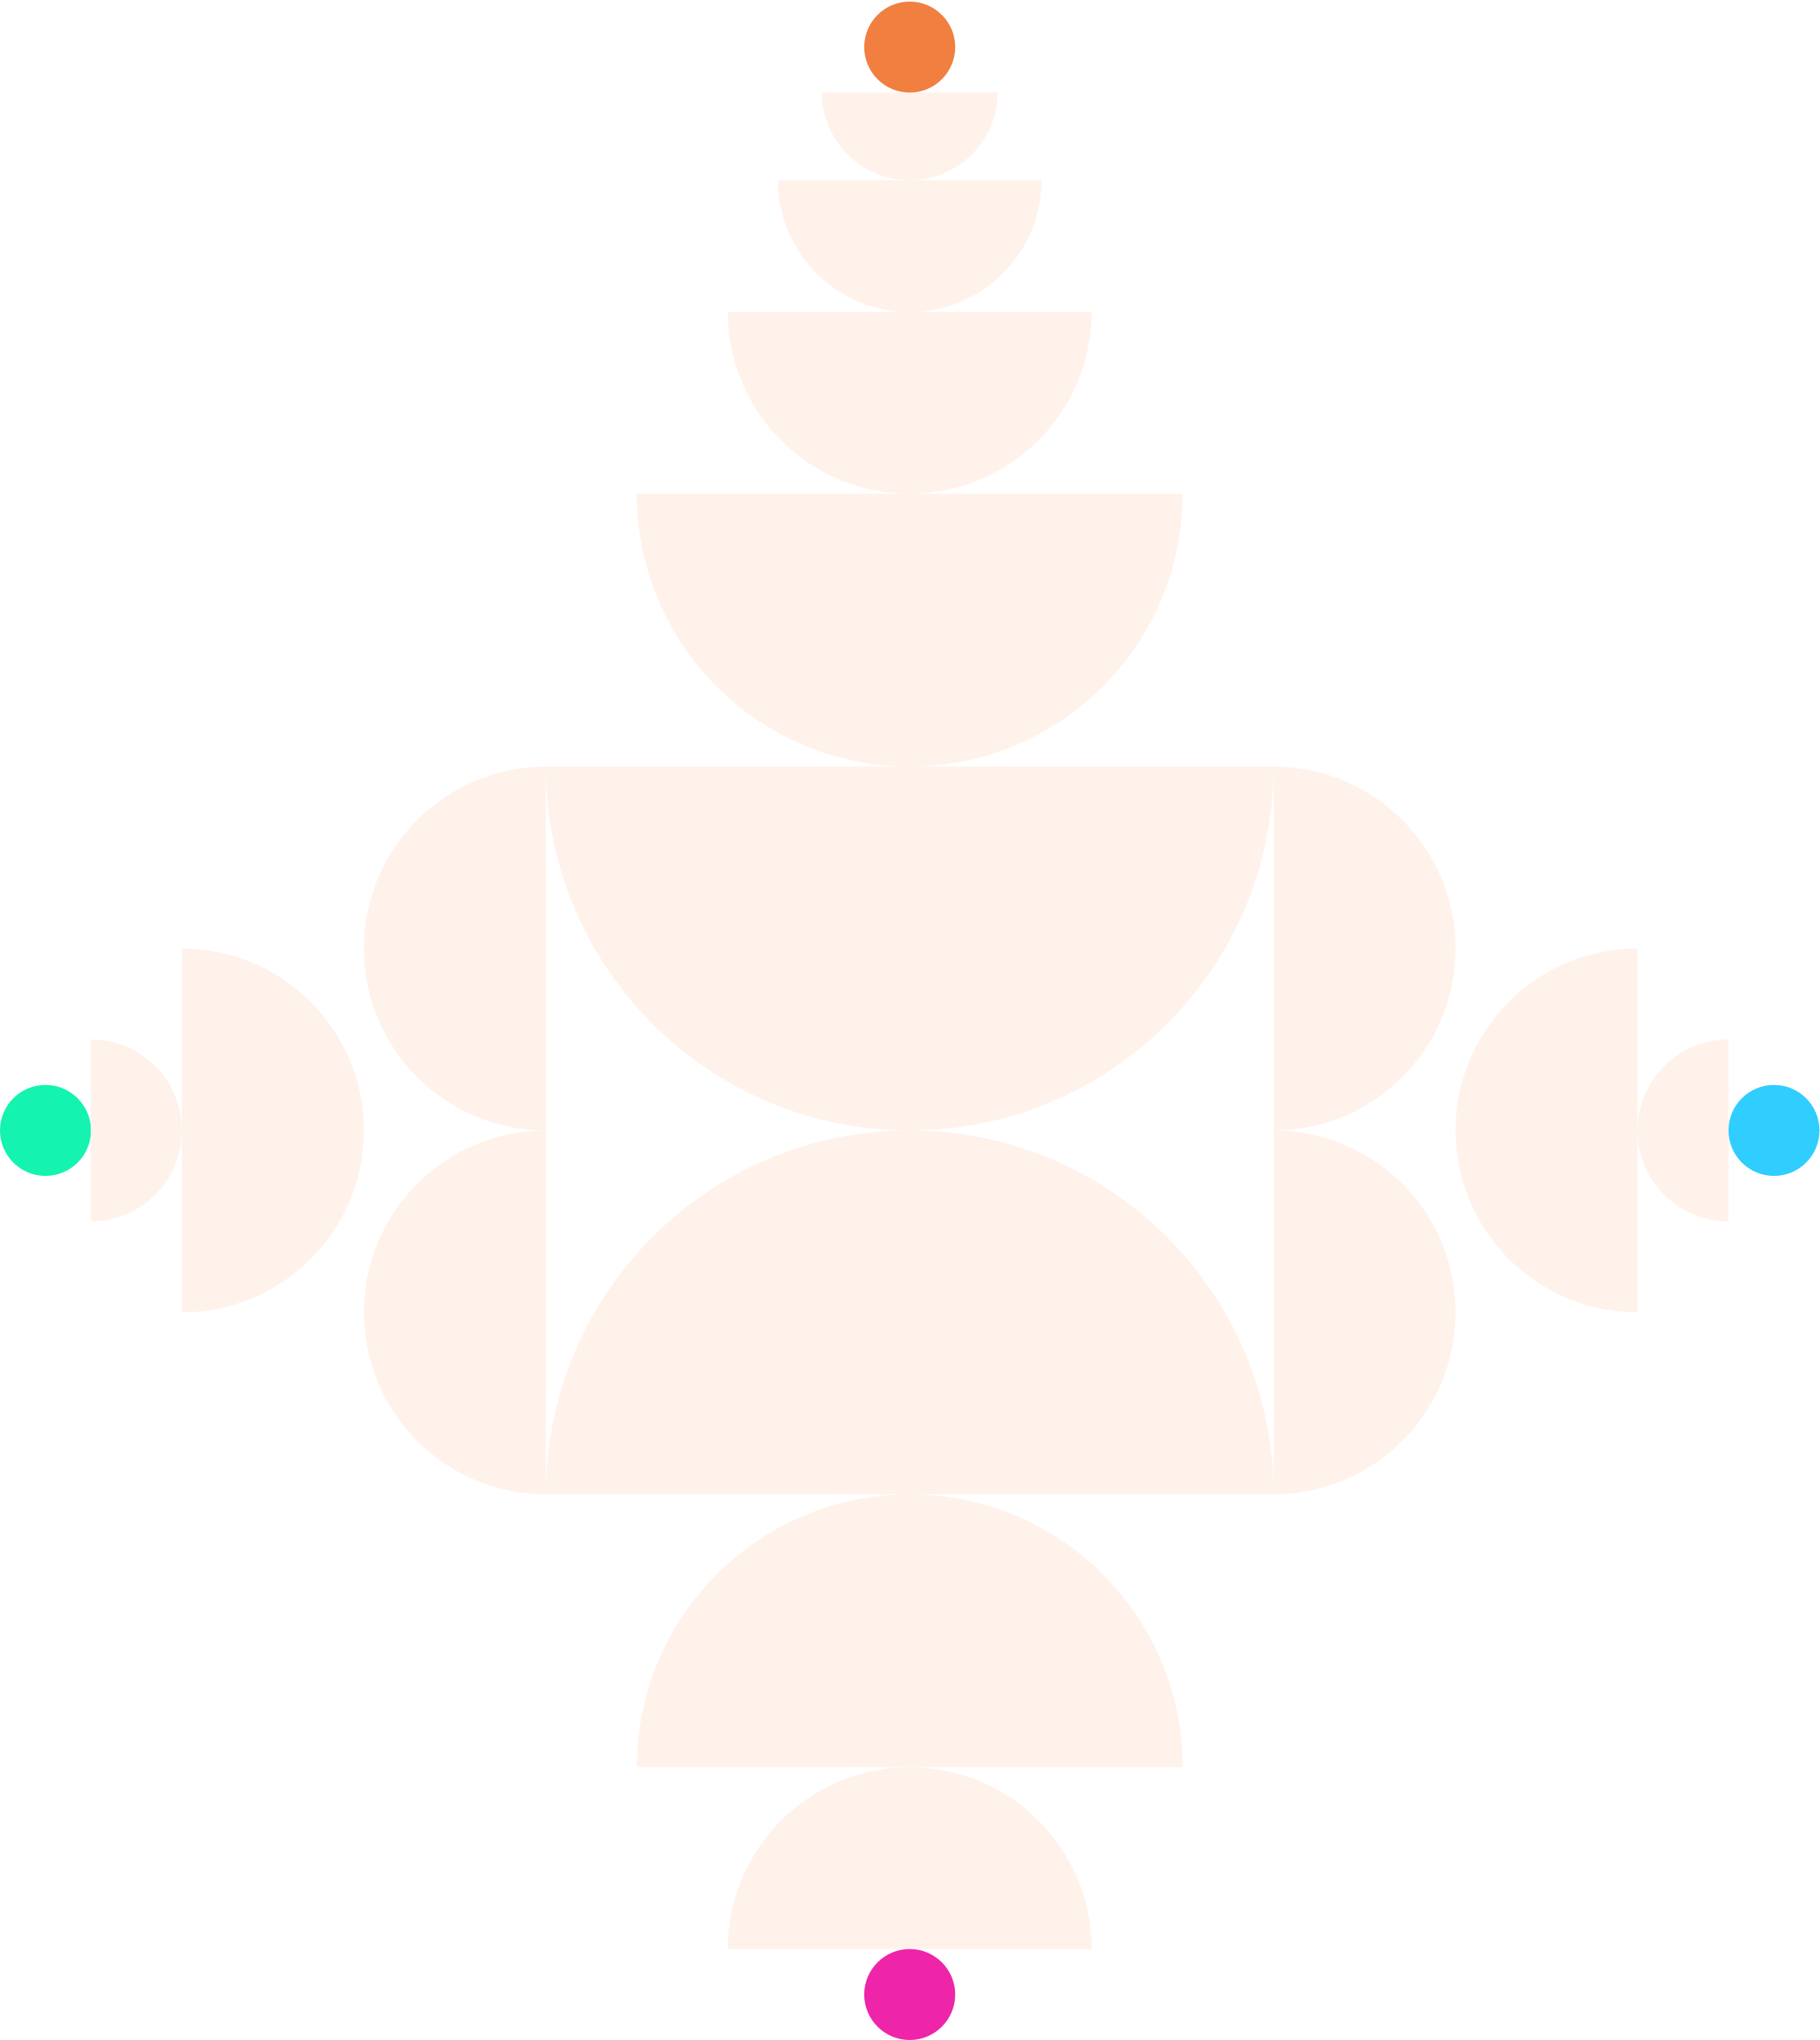
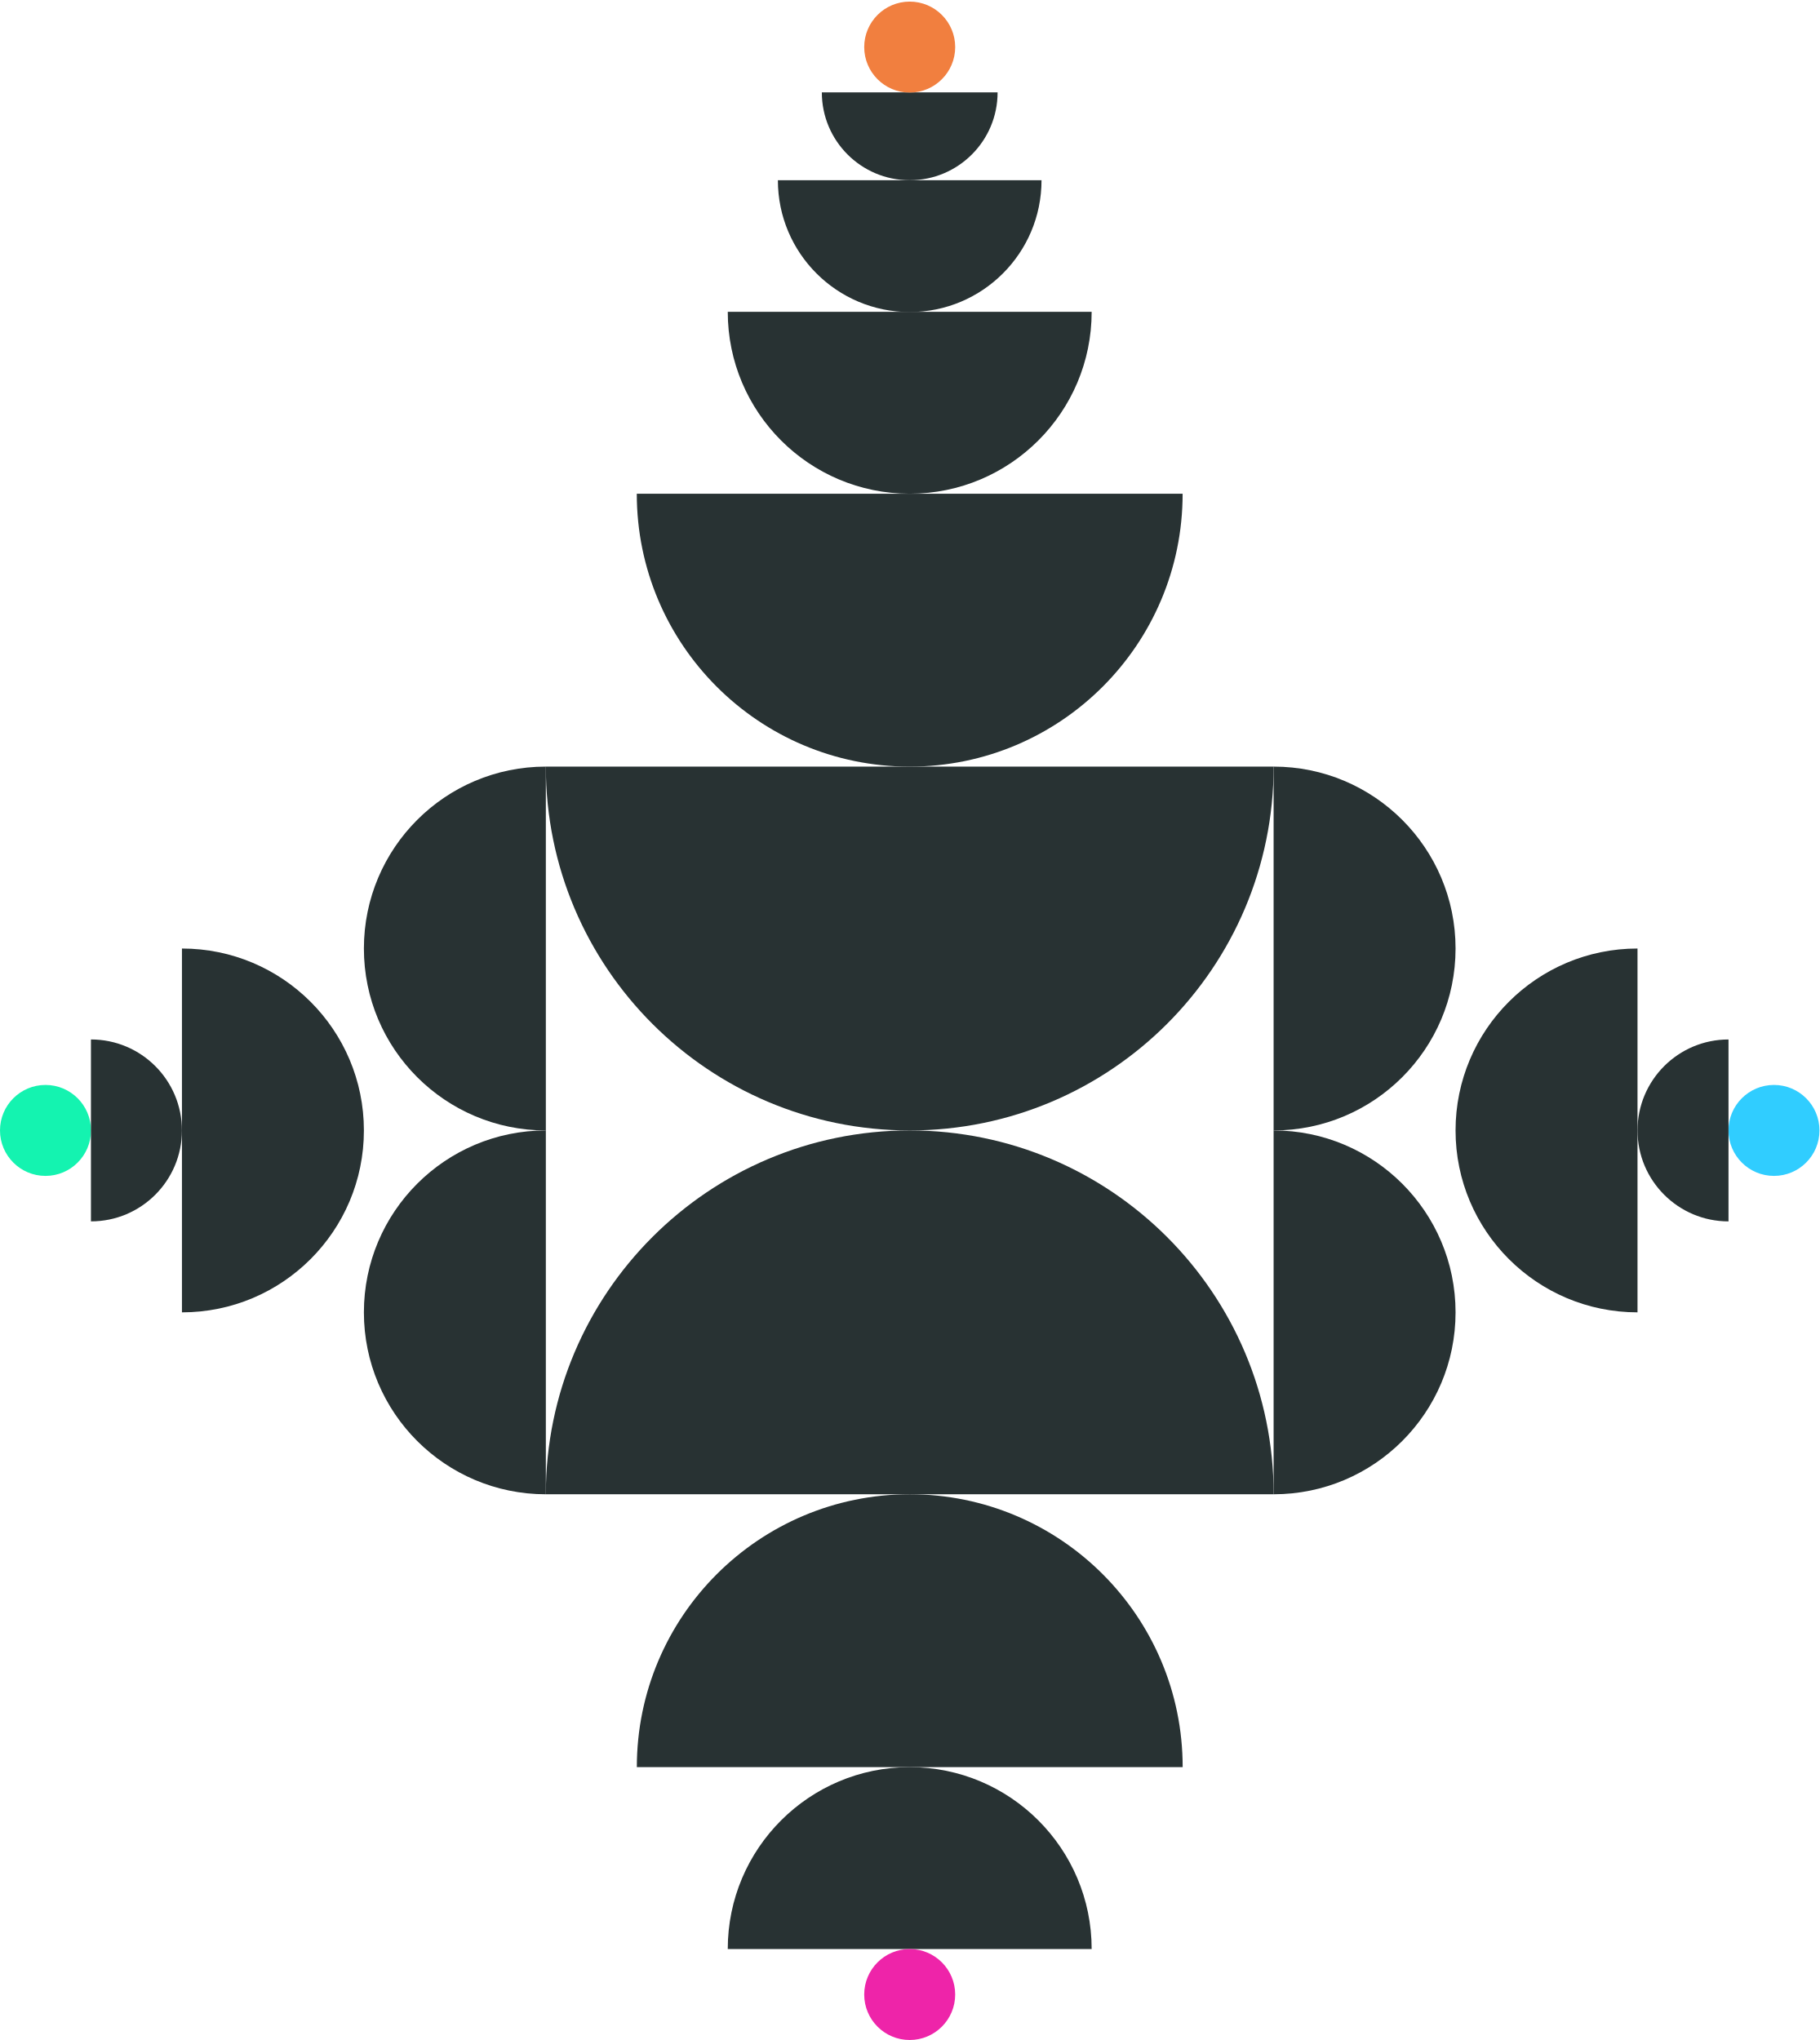
<svg xmlns="http://www.w3.org/2000/svg" width="453" height="508" viewBox="0 0 453 508" fill="none">
-   <path d="M135.902 372.102C135.902 322.065 176.465 281.501 226.503 281.501C276.54 281.501 317.103 322.065 317.103 372.102H135.902Z" fill="#FFF2EB" />
-   <path d="M158.555 440.054C158.555 402.527 188.977 372.104 226.505 372.104C264.033 372.104 294.455 402.527 294.455 440.054H158.555Z" fill="#FFF2EB" />
-   <path d="M317.098 372.104C342.117 372.104 362.398 351.822 362.398 326.804C362.398 301.785 342.117 281.503 317.098 281.503L317.098 372.104Z" fill="#FFF2EB" />
-   <path d="M135.902 372.104C110.883 372.104 90.602 351.822 90.602 326.804C90.602 301.785 110.883 281.503 135.902 281.503L135.902 372.104Z" fill="#FFF2EB" />
-   <path d="M317.098 281.501C342.117 281.501 362.398 261.22 362.398 236.201C362.398 211.182 342.117 190.9 317.098 190.9L317.098 281.501Z" fill="#FFF2EB" />
-   <path d="M135.902 281.501C110.883 281.501 90.602 261.22 90.602 236.201C90.602 211.182 110.883 190.9 135.902 190.9L135.902 281.501Z" fill="#FFF2EB" />
-   <path d="M317.102 190.901C317.102 240.938 276.538 281.501 226.501 281.501C176.464 281.501 135.901 240.938 135.901 190.901L317.102 190.901Z" fill="#FFF2EB" />
-   <path d="M181.195 485.353C181.195 460.334 201.477 440.052 226.496 440.052C251.515 440.052 271.797 460.334 271.797 485.353H181.195Z" fill="#FFF2EB" />
-   <path d="M294.445 122.954C294.445 160.482 264.023 190.904 226.495 190.904C188.967 190.904 158.545 160.482 158.545 122.954L294.445 122.954Z" fill="#FFF2EB" />
-   <path d="M271.797 77.644C271.797 102.663 251.515 122.945 226.496 122.945C201.477 122.945 181.196 102.663 181.196 77.644L271.797 77.644Z" fill="#FFF2EB" />
-   <path d="M259.316 44.884C259.316 63.01 244.623 77.704 226.497 77.704C208.371 77.704 193.677 63.01 193.677 44.884L259.316 44.884Z" fill="#FFF2EB" />
-   <path d="M248.375 23C248.375 35.084 238.579 44.88 226.495 44.88C214.411 44.88 204.615 35.084 204.615 23L248.375 23Z" fill="#FFF2EB" />
+   <path d="M135.903 372.101C135.903 322.064 176.466 281.501 226.504 281.501C276.541 281.501 317.104 322.064 317.104 372.101H135.903Z" fill="#283233" />
+   <path d="M158.556 440.055C158.556 402.527 188.978 372.104 226.506 372.104C264.034 372.104 294.456 402.527 294.456 440.055H158.556Z" fill="#283233" />
+   <path d="M317.098 372.104C342.117 372.104 362.398 351.823 362.398 326.804C362.398 301.785 342.117 281.503 317.098 281.503L317.098 372.104Z" fill="#283233" />
+   <path d="M135.902 372.104C110.883 372.104 90.602 351.823 90.602 326.804C90.602 301.785 110.883 281.503 135.902 281.503L135.902 372.104Z" fill="#283233" />
+   <path d="M317.098 281.501C342.117 281.501 362.398 261.219 362.398 236.2C362.398 211.182 342.117 190.9 317.098 190.9L317.098 281.501Z" fill="#283233" />
+   <path d="M135.902 281.501C110.883 281.501 90.602 261.219 90.602 236.2C90.602 211.182 110.883 190.9 135.902 190.9L135.902 281.501Z" fill="#283233" />
+   <path d="M317.102 190.901C317.102 240.938 276.538 281.501 226.501 281.501C176.464 281.501 135.901 240.938 135.901 190.901L317.102 190.901Z" fill="#283233" />
+   <path d="M181.194 485.352C181.194 460.334 201.476 440.052 226.495 440.052C251.514 440.052 271.796 460.334 271.796 485.352H181.194Z" fill="#283233" />
+   <path d="M294.444 122.954C294.444 160.482 264.022 190.904 226.494 190.904C188.966 190.904 158.544 160.482 158.544 122.954L294.444 122.954Z" fill="#283233" />
+   <path d="M271.796 77.644C271.796 102.663 251.514 122.944 226.495 122.944C201.476 122.944 181.195 102.663 181.195 77.644L271.796 77.644Z" fill="#283233" />
+   <path d="M259.314 44.885C259.314 63.01 244.621 77.704 226.495 77.704C208.369 77.704 193.675 63.01 193.675 44.885L259.314 44.885Z" fill="#283233" />
+   <path d="M248.376 23C248.376 35.084 238.58 44.88 226.496 44.88C214.412 44.88 204.616 35.084 204.616 23L248.376 23Z" fill="#283233" />
  <path d="M237.82 11.726C237.82 17.981 232.749 23.052 226.494 23.052C220.239 23.052 215.168 17.981 215.168 11.726C215.168 5.47 220.239 0.4 226.494 0.4C232.749 0.4 237.82 5.47 237.82 11.726Z" fill="#F17F3F" />
-   <path d="M237.82 496.673C237.82 502.929 232.749 507.999 226.494 507.999C220.239 507.999 215.168 502.929 215.168 496.673C215.168 490.418 220.239 485.347 226.494 485.347C232.749 485.347 237.82 490.418 237.82 496.673Z" fill="#EE24A9" />
+   <path d="M237.819 496.673C237.819 502.928 232.748 507.999 226.493 507.999C220.238 507.999 215.167 502.928 215.167 496.673C215.167 490.418 220.238 485.347 226.493 485.347C232.748 485.347 237.819 490.418 237.819 496.673Z" fill="#EE24A9" />
  <path d="M441.678 292.823C435.422 292.823 430.352 287.752 430.352 281.497C430.352 275.242 435.422 270.171 441.678 270.171C447.933 270.171 453.004 275.242 453.004 281.497C453.004 287.752 447.933 292.823 441.678 292.823Z" fill="#30CDFF" />
  <path d="M11.326 292.823C5.071 292.823 6.32189e-07 287.752 1.41203e-06 281.497C2.19188e-06 275.242 5.071 270.171 11.326 270.171C17.581 270.171 22.652 275.242 22.652 281.497C22.652 287.752 17.581 292.823 11.326 292.823Z" fill="#14F3B0" />
-   <path d="M407.699 326.8C382.68 326.8 362.398 306.518 362.398 281.499C362.398 256.48 382.68 236.199 407.699 236.199L407.699 326.8Z" fill="#FFF2EB" />
-   <path d="M430.354 304.151C417.844 304.151 407.703 294.009 407.703 281.5C407.703 268.99 417.844 258.849 430.354 258.849L430.354 304.151Z" fill="#FFF2EB" />
-   <path d="M45.301 236.203C70.32 236.203 90.602 256.484 90.602 281.503C90.602 306.522 70.32 326.804 45.301 326.804L45.301 236.203Z" fill="#FFF2EB" />
-   <path d="M22.646 258.846C35.156 258.846 45.297 268.988 45.297 281.497C45.297 294.007 35.156 304.148 22.646 304.148L22.646 258.846Z" fill="#FFF2EB" />
+   <path d="M407.699 326.8C382.68 326.8 362.398 306.518 362.398 281.499C362.398 256.48 382.68 236.199 407.699 236.199L407.699 326.8Z" fill="#283233" />
+   <path d="M430.355 304.15C417.845 304.15 407.704 294.009 407.704 281.5C407.704 268.99 417.845 258.849 430.355 258.849L430.355 304.15Z" fill="#283233" />
+   <path d="M45.301 236.202C70.32 236.202 90.602 256.484 90.602 281.503C90.602 306.522 70.32 326.803 45.301 326.803L45.301 236.202Z" fill="#283233" />
+   <path d="M22.645 258.846C35.155 258.846 45.296 268.987 45.296 281.497C45.296 294.006 35.155 304.147 22.645 304.147L22.645 258.846Z" fill="#283233" />
</svg>
